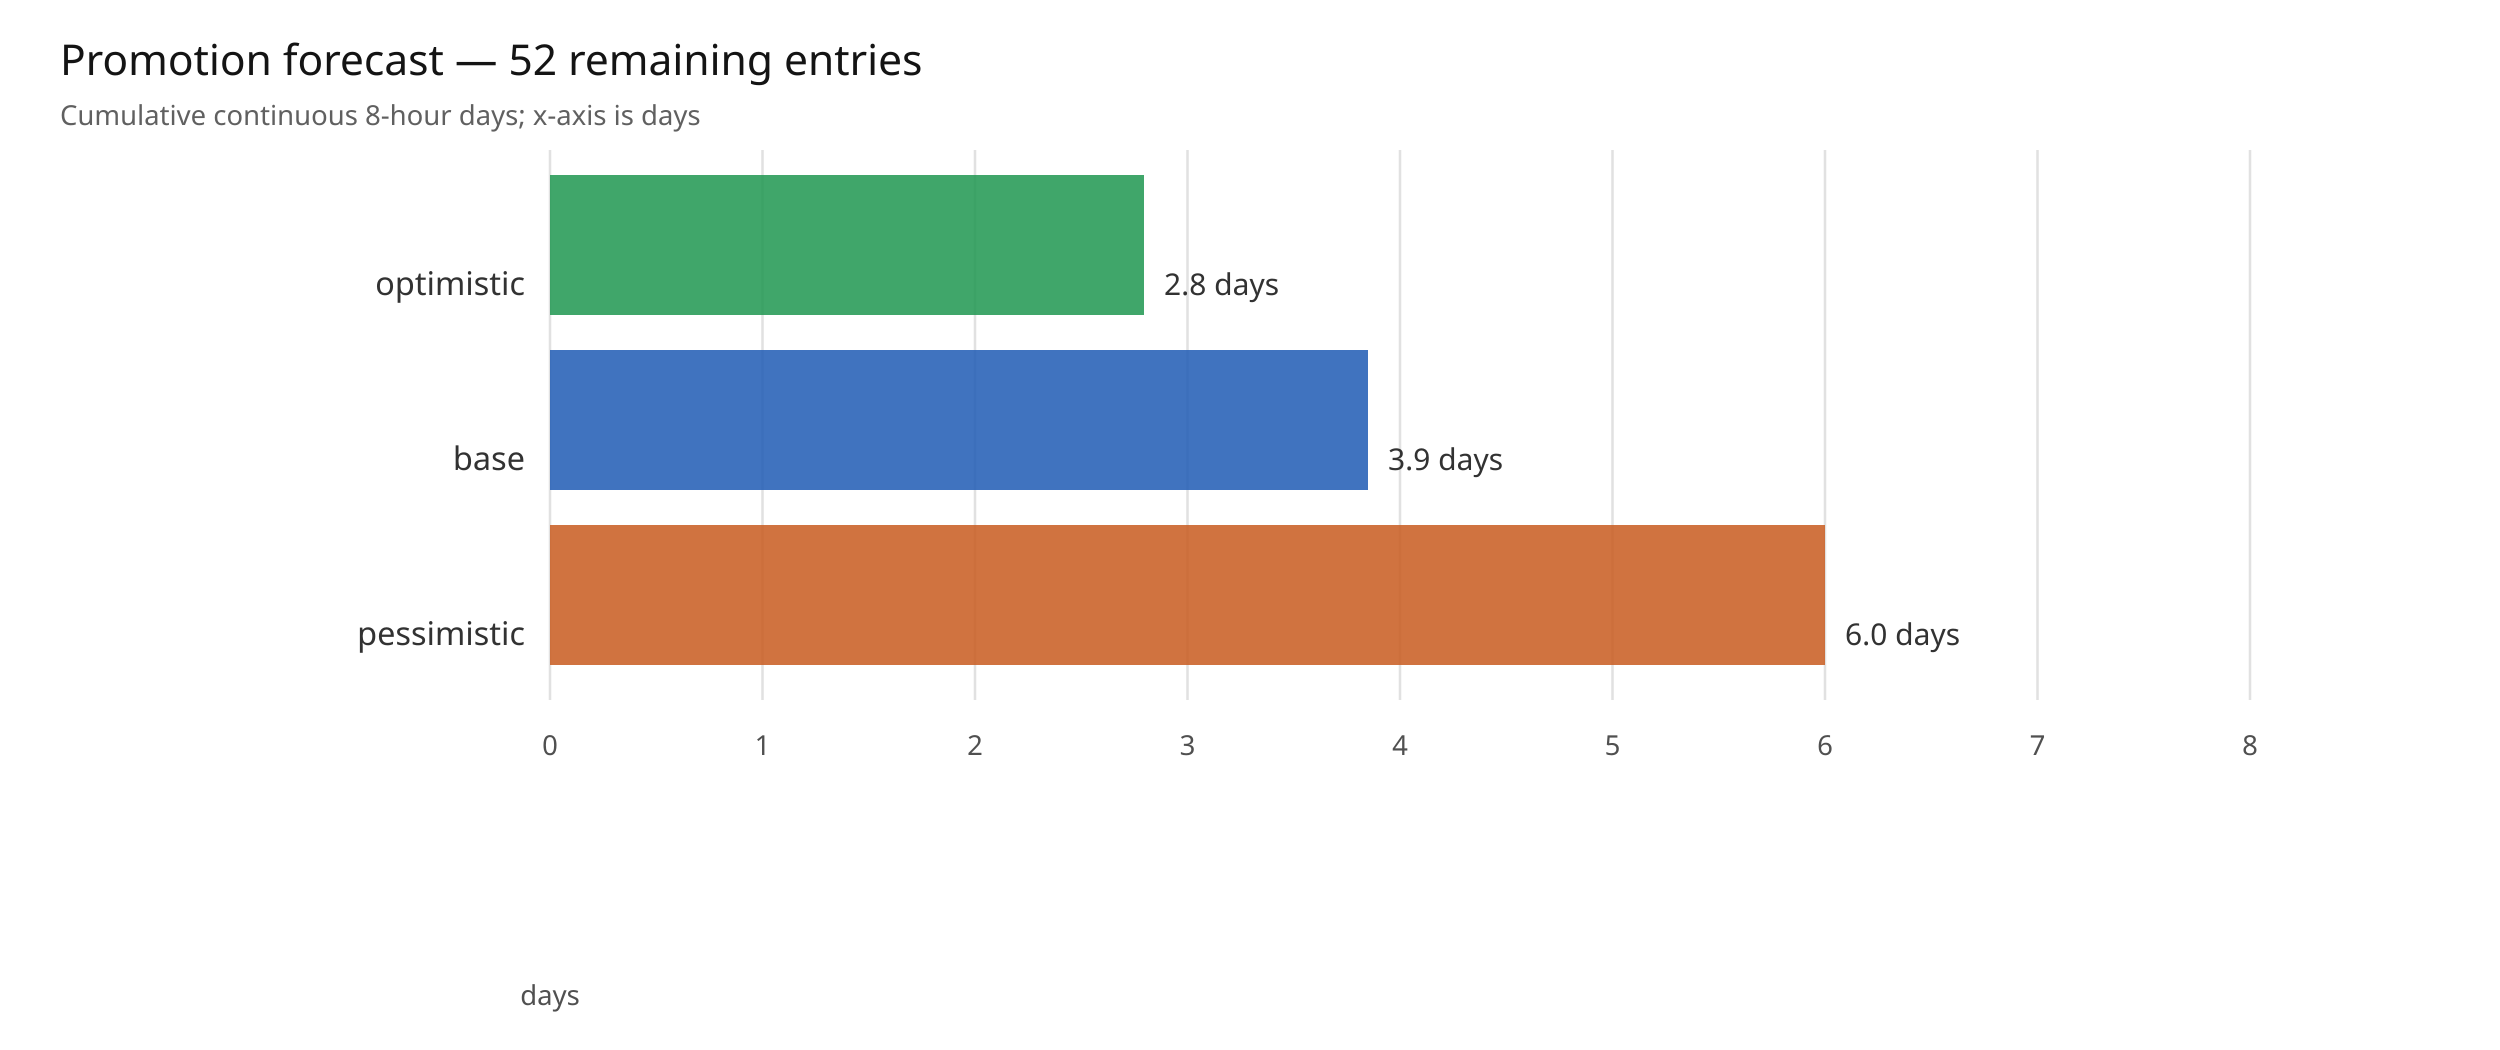
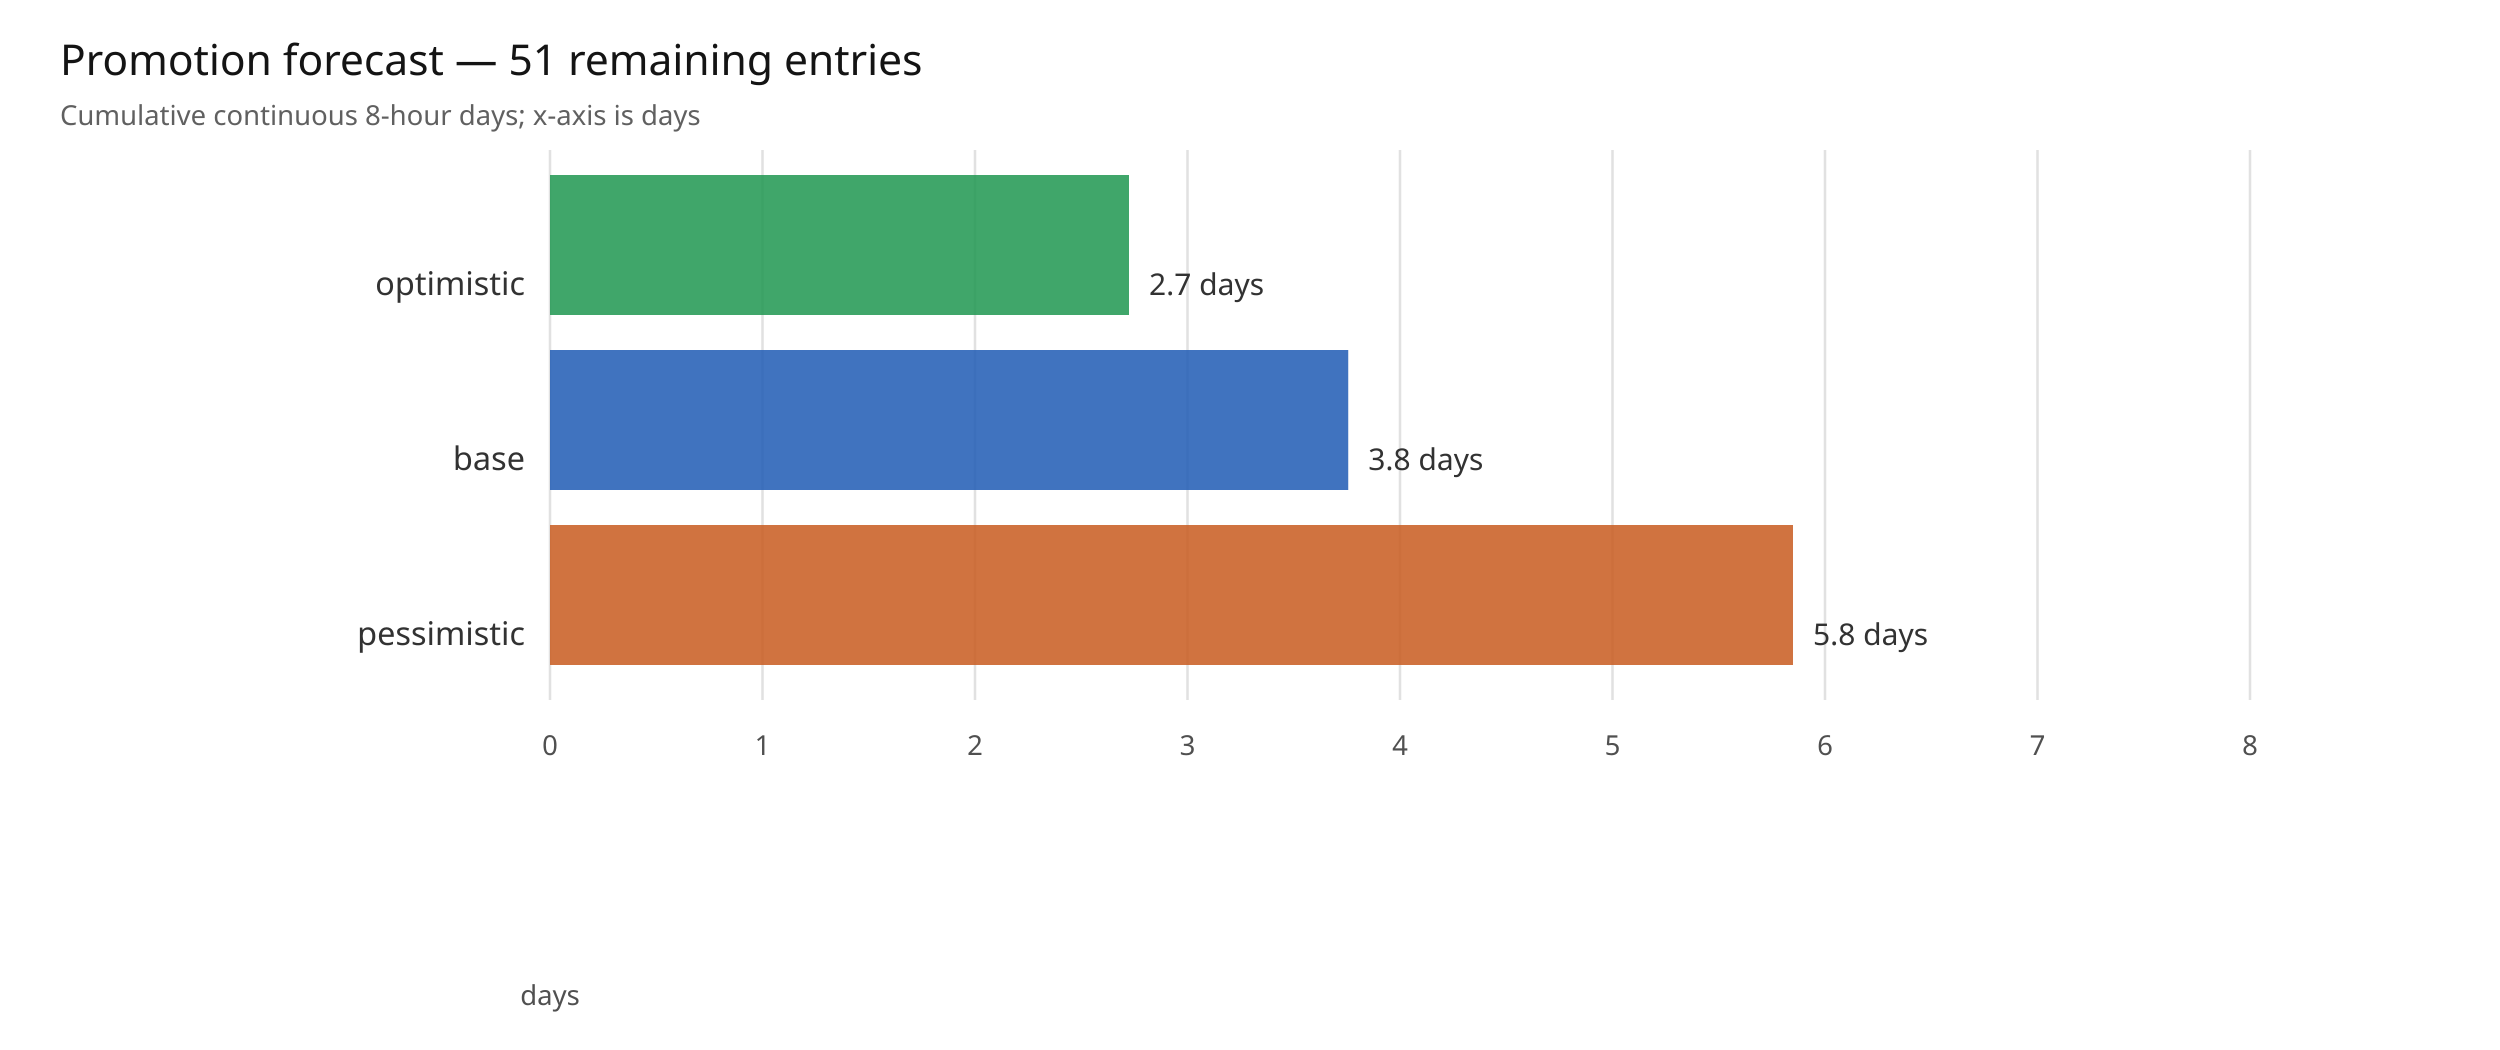
<svg xmlns="http://www.w3.org/2000/svg" width="1000" height="420" viewBox="0 0 1000 420">
  <rect width="100%" height="100%" fill="white" />
-   <text x="24" y="30" font-family="Verdana" font-size="17" fill="#141414">Promotion forecast — 52 remaining entries</text>
+   <text x="24" y="30" font-family="Verdana" font-size="17" fill="#141414">Promotion forecast — 51 remaining entries</text>
  <text x="24" y="50" font-family="Verdana" font-size="11" fill="#606060">Cumulative continuous 8-hour days; x-axis is days</text>
  <line x1="220.0" y1="60" x2="220.0" y2="280" stroke="#e1e1e1" />
  <text x="220.0" y="302" text-anchor="middle" font-family="Verdana" font-size="11" fill="#505050">0</text>
  <line x1="305.0" y1="60" x2="305.0" y2="280" stroke="#e1e1e1" />
  <text x="305.0" y="302" text-anchor="middle" font-family="Verdana" font-size="11" fill="#505050">1</text>
  <line x1="390.0" y1="60" x2="390.0" y2="280" stroke="#e1e1e1" />
  <text x="390.0" y="302" text-anchor="middle" font-family="Verdana" font-size="11" fill="#505050">2</text>
  <line x1="475.0" y1="60" x2="475.0" y2="280" stroke="#e1e1e1" />
  <text x="475.0" y="302" text-anchor="middle" font-family="Verdana" font-size="11" fill="#505050">3</text>
  <line x1="560.0" y1="60" x2="560.0" y2="280" stroke="#e1e1e1" />
  <text x="560.0" y="302" text-anchor="middle" font-family="Verdana" font-size="11" fill="#505050">4</text>
  <line x1="645.0" y1="60" x2="645.0" y2="280" stroke="#e1e1e1" />
  <text x="645.0" y="302" text-anchor="middle" font-family="Verdana" font-size="11" fill="#505050">5</text>
  <line x1="730.0" y1="60" x2="730.0" y2="280" stroke="#e1e1e1" />
  <text x="730.0" y="302" text-anchor="middle" font-family="Verdana" font-size="11" fill="#505050">6</text>
  <line x1="815.0" y1="60" x2="815.0" y2="280" stroke="#e1e1e1" />
  <text x="815.0" y="302" text-anchor="middle" font-family="Verdana" font-size="11" fill="#505050">7</text>
  <line x1="900.0" y1="60" x2="900.0" y2="280" stroke="#e1e1e1" />
  <text x="900.0" y="302" text-anchor="middle" font-family="Verdana" font-size="11" fill="#505050">8</text>
-   <rect x="220" y="70" width="237.6" height="56" fill="#1e9650" opacity="0.85" />
+   <rect x="220" y="70" width="231.6" height="56" fill="#1e9650" opacity="0.85" />
  <text x="210" y="118" text-anchor="end" font-family="Verdana" font-size="13" fill="#323232">optimistic</text>
-   <text x="465.6" y="118" font-family="Verdana" font-size="12" fill="#323232">2.8 days</text>
-   <rect x="220" y="140" width="327.2" height="56" fill="#1e5ab4" opacity="0.85" />
+   <text x="459.6" y="118" font-family="Verdana" font-size="12" fill="#323232">2.7 days</text>
+   <rect x="220" y="140" width="319.3" height="56" fill="#1e5ab4" opacity="0.85" />
  <text x="210" y="188" text-anchor="end" font-family="Verdana" font-size="13" fill="#323232">base</text>
-   <text x="555.2" y="188" font-family="Verdana" font-size="12" fill="#323232">3.9 days</text>
-   <rect x="220" y="210" width="510.0" height="56" fill="#c85a1e" opacity="0.85" />
+   <text x="547.3" y="188" font-family="Verdana" font-size="12" fill="#323232">3.8 days</text>
+   <rect x="220" y="210" width="497.2" height="56" fill="#c85a1e" opacity="0.85" />
  <text x="210" y="258" text-anchor="end" font-family="Verdana" font-size="13" fill="#323232">pessimistic</text>
-   <text x="738.0" y="258" font-family="Verdana" font-size="12" fill="#323232">6.0 days</text>
+   <text x="725.2" y="258" font-family="Verdana" font-size="12" fill="#323232">5.8 days</text>
  <text x="220" y="402" text-anchor="middle" font-family="Verdana" font-size="11" fill="#505050">days</text>
</svg>
